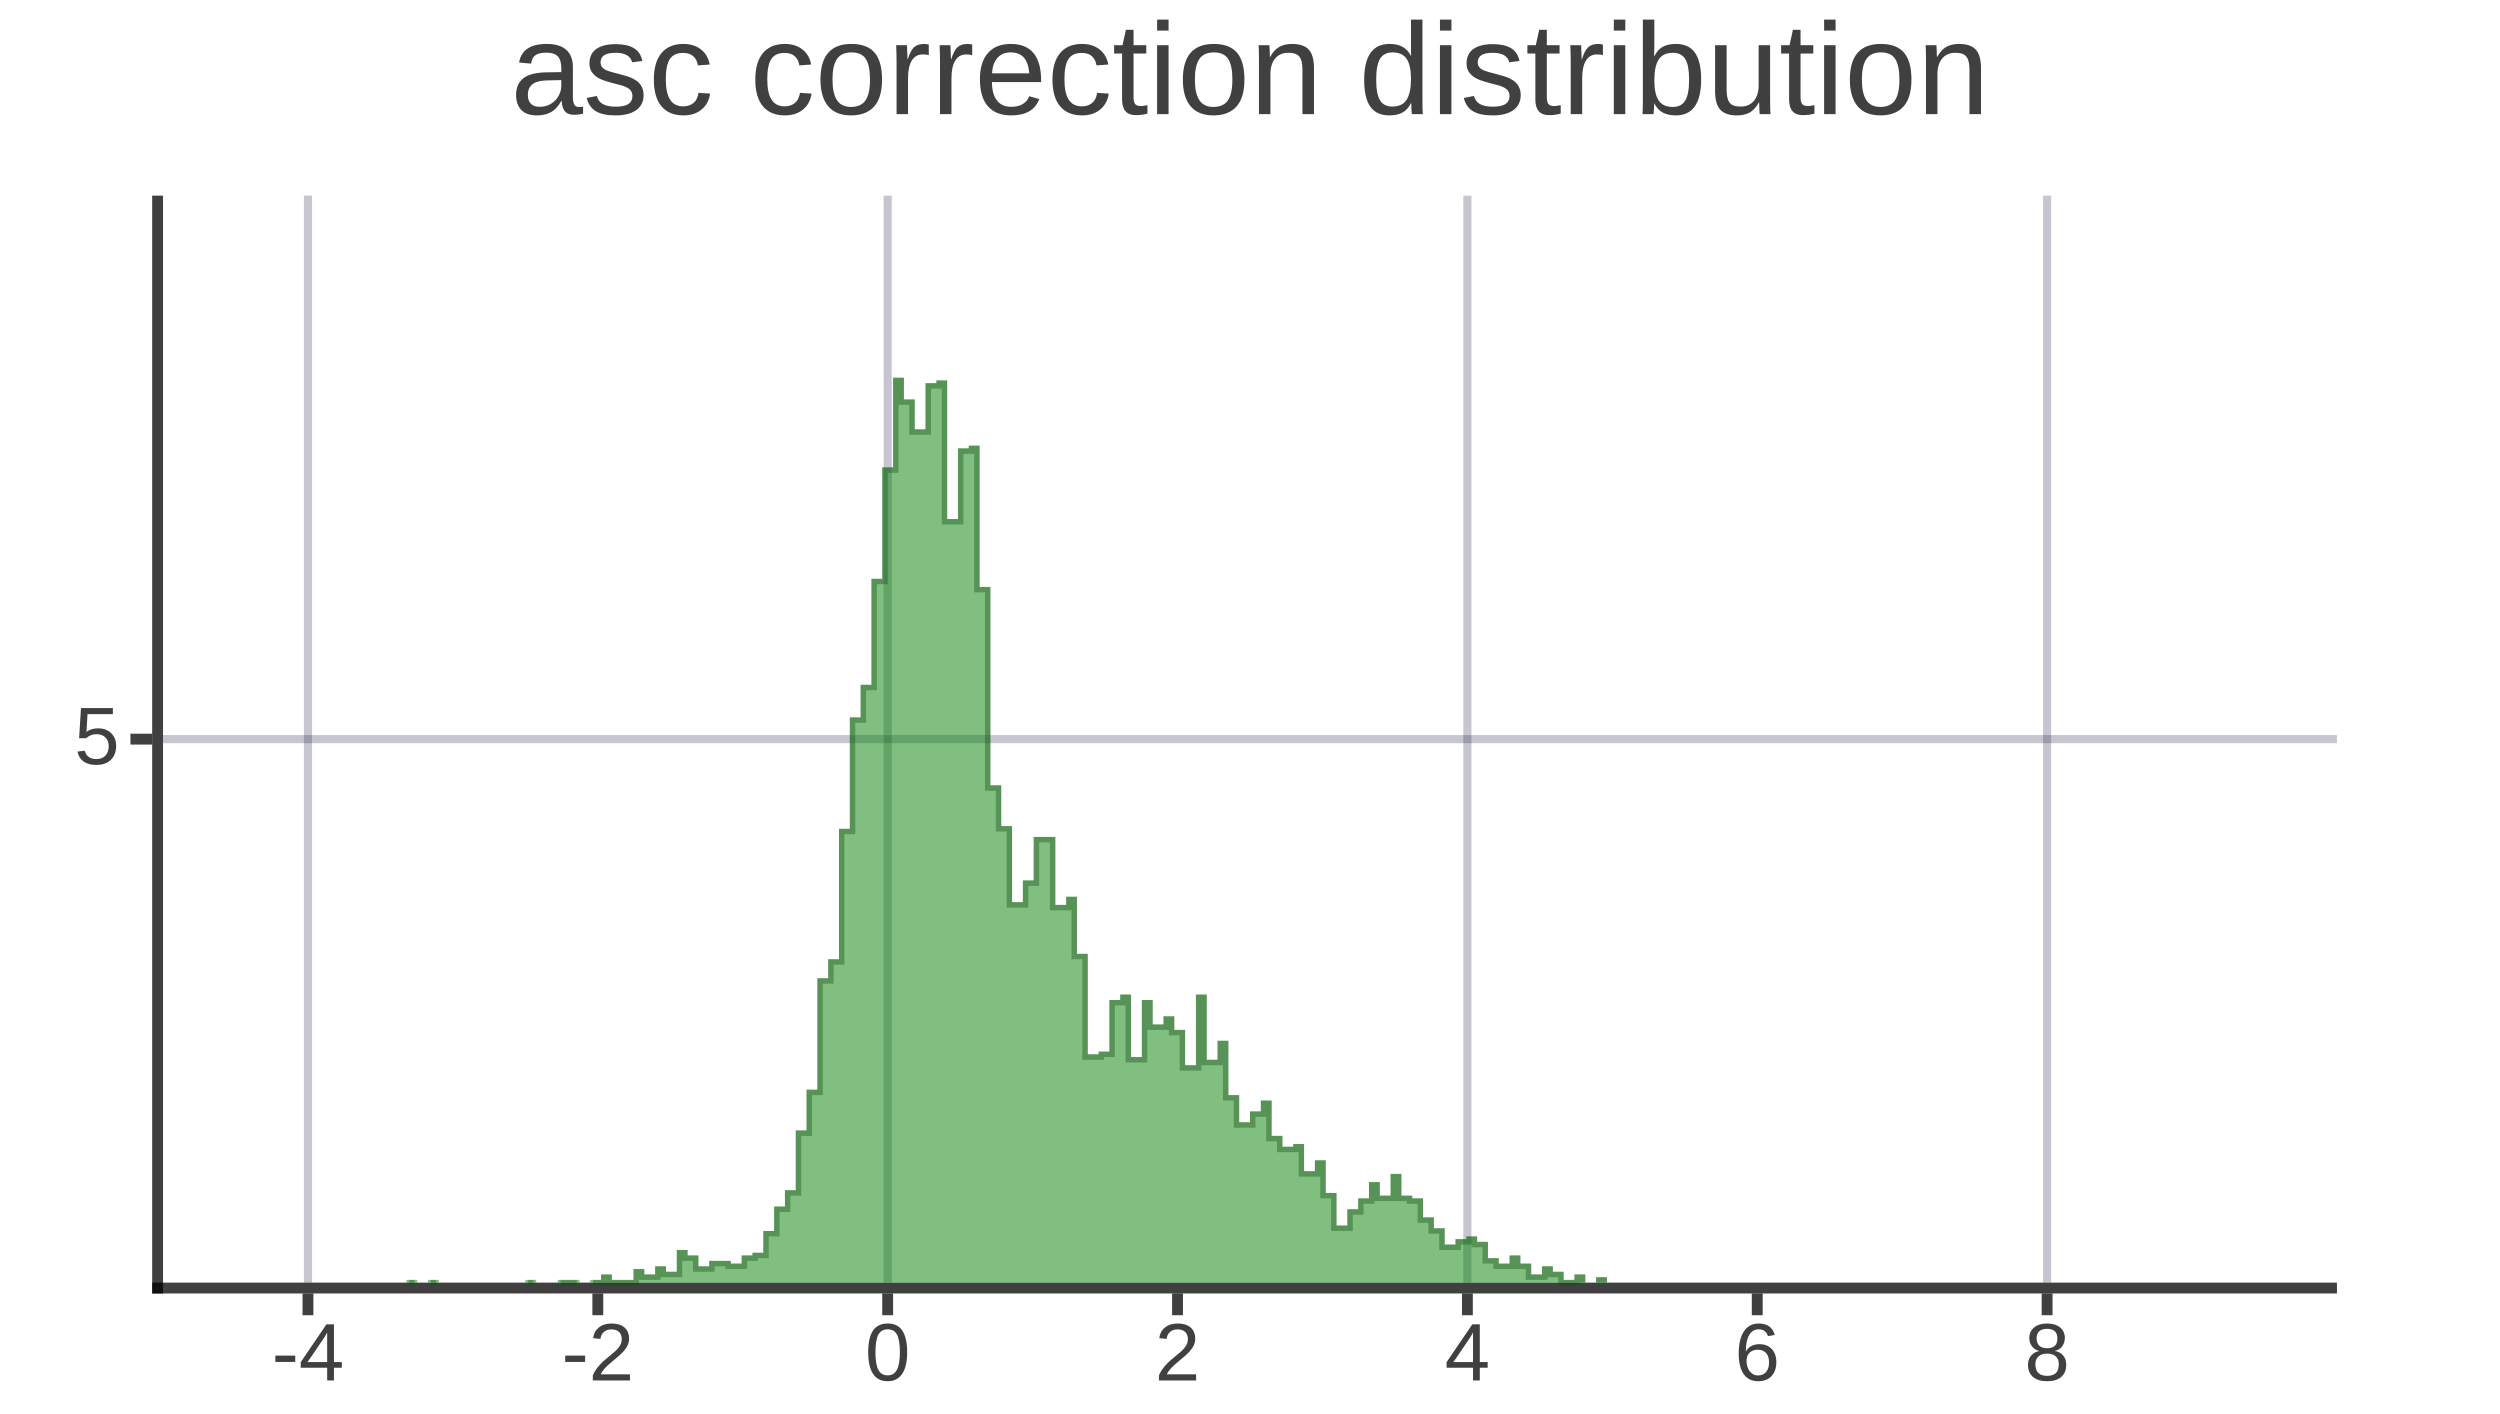
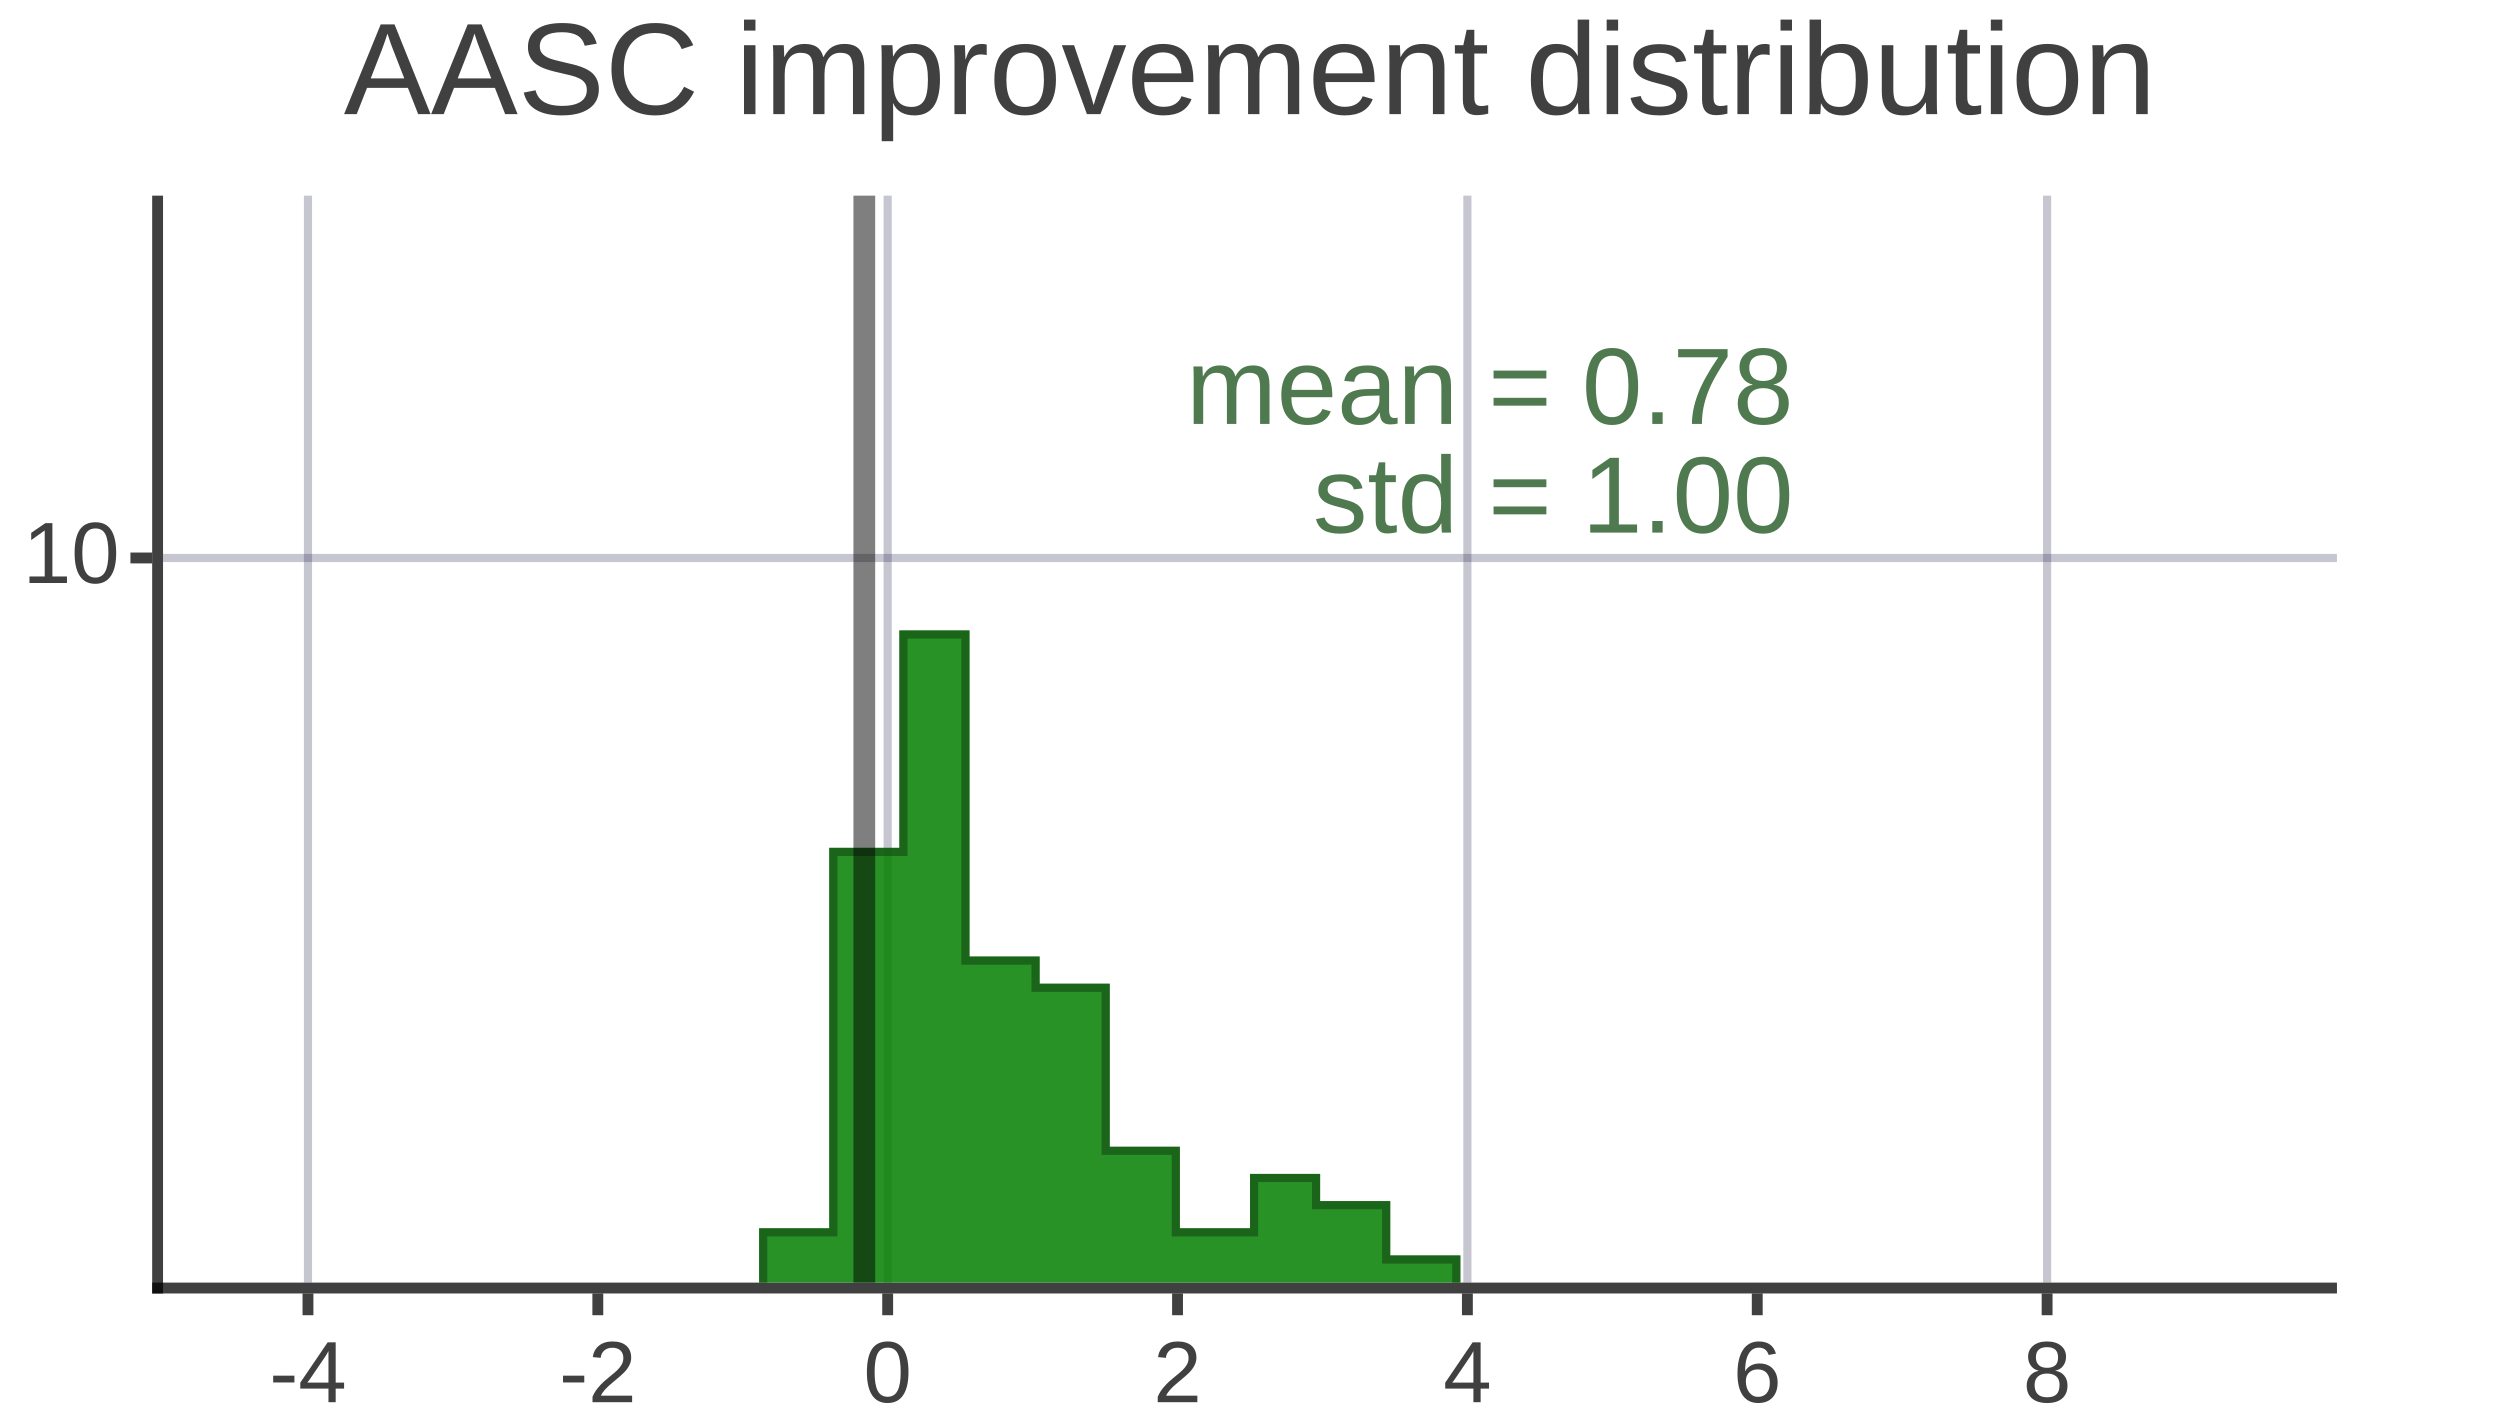
<svg xmlns="http://www.w3.org/2000/svg" xmlns:xlink="http://www.w3.org/1999/xlink" width="4600" height="2600" viewBox="0 0 2300 1300">
  <defs>
    <g id="d0">
      <path d="M-5.0,0 L-5.0,1010.0" fill="none" stroke="#000000" stroke-width="10.0" stroke-opacity="0.75" />
      <path d="M-10.0,1005.0 L2000,1005.0" fill="none" stroke="#000000" stroke-width="10.0" stroke-opacity="0.75" />
      <path d="M133.333,1010.0 L133.333,1030" fill="none" stroke="#000000" stroke-width="10.0" stroke-opacity="0.75" />
-       <text x="133.333" y="1090" font-size="75" text-anchor="middle" fill="#000000" fill-opacity="0.75" font-family="Arial">-4</text>
+       <text x="133.333" y="1110" font-size="80" text-anchor="middle" fill="#000000" fill-opacity="0.75" font-family="Arial">-4</text>
      <path d="M400.0,1010.0 L400.0,1030" fill="none" stroke="#000000" stroke-width="10.0" stroke-opacity="0.75" />
-       <text x="400.0" y="1090" font-size="75" text-anchor="middle" fill="#000000" fill-opacity="0.75" font-family="Arial">-2</text>
+       <text x="400.0" y="1110" font-size="80" text-anchor="middle" fill="#000000" fill-opacity="0.75" font-family="Arial">-2</text>
      <path d="M666.667,1010.0 L666.667,1030" fill="none" stroke="#000000" stroke-width="10.0" stroke-opacity="0.75" />
-       <text x="666.667" y="1090" font-size="75" text-anchor="middle" fill="#000000" fill-opacity="0.75" font-family="Arial">0</text>
+       <text x="666.667" y="1110" font-size="80" text-anchor="middle" fill="#000000" fill-opacity="0.75" font-family="Arial">0</text>
      <path d="M933.333,1010.0 L933.333,1030" fill="none" stroke="#000000" stroke-width="10.0" stroke-opacity="0.75" />
-       <text x="933.333" y="1090" font-size="75" text-anchor="middle" fill="#000000" fill-opacity="0.75" font-family="Arial">2</text>
+       <text x="933.333" y="1110" font-size="80" text-anchor="middle" fill="#000000" fill-opacity="0.75" font-family="Arial">2</text>
      <path d="M1200.0,1010.0 L1200.0,1030" fill="none" stroke="#000000" stroke-width="10.0" stroke-opacity="0.75" />
-       <text x="1200.0" y="1090" font-size="75" text-anchor="middle" fill="#000000" fill-opacity="0.75" font-family="Arial">4</text>
+       <text x="1200.0" y="1110" font-size="80" text-anchor="middle" fill="#000000" fill-opacity="0.75" font-family="Arial">4</text>
      <path d="M1466.667,1010.0 L1466.667,1030" fill="none" stroke="#000000" stroke-width="10.0" stroke-opacity="0.75" />
-       <text x="1466.667" y="1090" font-size="75" text-anchor="middle" fill="#000000" fill-opacity="0.75" font-family="Arial">6</text>
+       <text x="1466.667" y="1110" font-size="80" text-anchor="middle" fill="#000000" fill-opacity="0.75" font-family="Arial">6</text>
      <path d="M1733.333,1010.0 L1733.333,1030" fill="none" stroke="#000000" stroke-width="10.0" stroke-opacity="0.75" />
-       <text x="1733.333" y="1090" font-size="75" text-anchor="middle" fill="#000000" fill-opacity="0.75" font-family="Arial">8</text>
+       <text x="1733.333" y="1110" font-size="80" text-anchor="middle" fill="#000000" fill-opacity="0.75" font-family="Arial">8</text>
      <path d="M133.333,0 L133.333,1000" fill="none" stroke="#1e1e46" stroke-width="7.5" stroke-opacity="0.25" />
      <path d="M666.667,0 L666.667,1000" fill="none" stroke="#1e1e46" stroke-width="7.5" stroke-opacity="0.25" />
      <path d="M1200.0,0 L1200.0,1000" fill="none" stroke="#1e1e46" stroke-width="7.5" stroke-opacity="0.25" />
      <path d="M1733.333,0 L1733.333,1000" fill="none" stroke="#1e1e46" stroke-width="7.5" stroke-opacity="0.25" />
-       <path d="M-10.0,500.0 L-30,500.0" ill="none" stroke="#000000" stroke-width="10.0" stroke-opacity="0.75" />
-       <text x="-40" y="523.0" font-size="75" text-anchor="end" fill="#000000" fill-opacity="0.75" font-family="Arial">5</text>
-       <path d="M0,500.0 L2000,500.0" fill="none" stroke="#1e1e46" stroke-width="7.5" stroke-opacity="0.25" />
-       <text x="1000.0" y="-75" font-size="120" text-anchor="middle" fill="#000000" fill-opacity="0.75" font-family="Arial">asc correction distribution</text>
+       <path d="M-10.0,333.333 L-30,333.333" ill="none" stroke="#000000" stroke-width="10.0" stroke-opacity="0.75" />
+       <text x="-40" y="356.333" font-size="80" text-anchor="end" fill="#000000" fill-opacity="0.75" font-family="Arial">10</text>
+       <path d="M0,333.333 L2000,333.333" fill="none" stroke="#1e1e46" stroke-width="7.5" stroke-opacity="0.25" />
+       <text x="1000.0" y="-75" font-size="120" text-anchor="middle" fill="#000000" fill-opacity="0.75" font-family="Arial">AASC improvement distribution</text>
    </g>
    <g id="d1">
-       <path d="M663.35,1000.0 V1000.0 M14.925,1000 V1000.0 M24.876,1000 V1000.0 M34.826,1000 V1000.0 M44.776,1000 V1000.0 M54.726,1000 V1000.0 M64.677,1000 V1000.0 M74.627,1000 V1000.0 M84.577,1000 V1000.0 M94.527,1000 V1000.0 M104.478,1000 V1000.0 M114.428,1000 V1000.0 M124.378,1000 V1000.0 M134.328,1000 V1000.0 M144.279,1000 V1000.0 M154.229,1000 V1000.0 M164.179,1000 V1000.0 M174.129,1000 V1000.0 M184.08,1000 V1000.0 M194.03,1000 V1000.0 M203.98,1000 V1000.0 M213.93,1000 V1000.0 M223.881,1000 V997.5 H233.831 V1000.0 M243.781,1000 V997.5 H253.731 V1000.0 M263.682,1000 V1000.0 M273.632,1000 V1000.0 M283.582,1000 V1000.0 M293.532,1000 V1000.0 M303.483,1000 V1000.0 M313.433,1000 V1000.0 M323.383,1000 V1000.0 M333.333,1000 V997.5 H343.284 V1000.0 M353.234,1000 V1000.0 M363.184,1000 V997.5 H373.134 V997.5 H383.085 V1000.0 M393.035,1000 V997.5 H402.985 V992.5 H412.935 V997.5 H422.886 V997.5 H432.836 V987.5 H442.786 V992.5 H452.736 V985.0 H462.687 V990.0 H472.637 V970.0 H482.587 V975.0 H492.537 V985.0 H502.488 V980.0 H512.438 V980.0 H522.388 V982.5 H532.338 V975.0 H542.289 V972.5 H552.239 V952.5 H562.189 V930.0 H572.139 V915.0 H582.09 V860.0 H592.04 V822.5 H601.99 V720.0 H611.94 V702.5 H621.891 V582.5 H631.841 V480.0 H641.791 V450.0 H651.741 V352.5 H661.692 V250.0 H671.642 V167.5 H681.592 V187.5 H691.542 V215 H701.493 V172.5 H711.443 V170 H721.393 V297.5 H731.343 V232.5 H741.294 V230.0 H751.244 V360.0 H761.194 V542.5 H771.144 V580.0 H781.095 V650.0 H791.045 V630.0 H800.995 V590.0 H810.945 V590.0 H820.896 V652.5 H830.846 V645.0 H840.796 V697.5 H850.746 V790.0 H860.697 V787.5 H870.647 V740.0 H880.597 V735.0 H890.547 V792.5 H900.498 V740.0 H910.448 V762.5 H920.398 V755.0 H930.348 V767.5 H940.299 V800.0 H950.249 V735.0 H960.199 V795.0 H970.149 V777.5 H980.1 V827.5 H990.05 V852.5 H1000 V842.5 H1009.95 V832.5 H1019.9 V865.0 H1029.851 V875.0 H1039.801 V872.5 H1049.751 V897.5 H1059.701 V887.5 H1069.652 V917.5 H1079.602 V947.5 H1089.552 V932.5 H1099.502 V922.5 H1109.453 V907.5 H1119.403 V920.0 H1129.353 V900.0 H1139.303 V920.0 H1149.254 V922.5 H1159.204 V940.0 H1169.154 V950.0 H1179.104 V965.0 H1189.055 V960.0 H1199.005 V957.5 H1208.955 V962.5 H1218.905 V977.5 H1228.856 V982.5 H1238.806 V975.0 H1248.756 V982.5 H1258.706 V992.5 H1268.657 V985.0 H1278.607 V990.0 H1288.557 V997.5 H1298.507 V992.5 H1308.458 V1000.0 M1318.408,1000 V995.0 H1328.358 V1000.0 M1338.308,1000 V1000.0 M1348.259,1000 V1000.0 M1358.209,1000 V1000.0 M1368.159,1000 V1000.0 M1378.109,1000 V1000.0 M1388.06,1000 V1000.0 M1398.01,1000 V1000.0 M1407.96,1000 V1000.0 M1417.91,1000 V1000.0 M1427.861,1000 V1000.0 M1437.811,1000 V1000.0 M1447.761,1000 V1000.0 M1457.711,1000 V1000.0 M1467.662,1000 V1000.0 M1477.612,1000 V1000.0 M1487.562,1000 V1000.0 M1497.512,1000 V1000.0 M1507.463,1000 V1000.0 M1517.413,1000 V1000.0 M1527.363,1000 V1000.0 M1537.313,1000 V1000.0 M1547.264,1000 V1000.0 M1557.214,1000 V1000.0 M1567.164,1000 V1000.0 M1577.114,1000 V1000.0 M1587.065,1000 V1000.0 M1597.015,1000 V1000.0 M1606.965,1000 V1000.0 M1616.915,1000 V1000.0 M1626.866,1000 V1000.0 M1636.816,1000 V1000.0 M1646.766,1000 V1000.0 M1656.716,1000 V1000.0 M1666.667,1000 V1000.0 M1676.617,1000 V1000.0 M1686.567,1000 V1000.0 M1696.517,1000 V1000.0 M1706.468,1000 V1000.0 M1716.418,1000 V1000.0 M1726.368,1000 V1000.0 M1736.318,1000 V1000.0 M1746.269,1000 V1000.0 M1756.219,1000 V1000.0 M1766.169,1000 V1000.0 M1776.119,1000 V1000.0 M1786.07,1000 V1000.0 M1796.02,1000 V1000.0 M1805.97,1000 V1000.0 M1815.92,1000 V1000.0 M1825.871,1000 V1000.0 M1835.821,1000 V1000.0 M1845.771,1000 V1000.0 M1855.721,1000 V1000.0 M1865.672,1000 V1000.0 M1875.622,1000 V1000.0 M1885.572,1000 V1000.0 M1895.522,1000 V1000.0 M1905.473,1000 V1000.0 M1915.423,1000 V1000.0 M1925.373,1000 V1000.0 M1935.323,1000 V1000.0 M1945.274,1000 V1000.0 M1955.224,1000 V1000.0 M1965.174,1000 V1000.0 M1975.124,1000 V1000.0 M1985.075,1000 V1000.0 M1995.025,1000 V1000.0" stroke-width="5.0" stroke-opacity="0.75" stroke="none" fill="#027f00" opacity="0.5" />
-       <path d="M665.85,1000.0 V1000.0 M17.425,1000 V1000.0 M27.376,1000 V1000.0 M37.326,1000 V1000.0 M47.276,1000 V1000.0 M57.226,1000 V1000.0 M67.177,1000 V1000.0 M77.127,1000 V1000.0 M87.077,1000 V1000.0 M97.027,1000 V1000.0 M106.978,1000 V1000.0 M116.928,1000 V1000.0 M126.878,1000 V1000.0 M136.828,1000 V1000.0 M146.779,1000 V1000.0 M156.729,1000 V1000.0 M166.679,1000 V1000.0 M176.629,1000 V1000.0 M186.58,1000 V1000.0 M196.53,1000 V1000.0 M206.48,1000 V1000.0 M216.43,1000 V1000.0 M226.381,1000 V1000.0 H231.331 V1000.0 M246.281,1000 V1000.0 H251.231 V1000.0 M266.182,1000 V1000.0 M276.132,1000 V1000.0 M286.082,1000 V1000.0 M296.032,1000 V1000.0 M305.983,1000 V1000.0 M315.933,1000 V1000.0 M325.883,1000 V1000.0 M335.833,1000 V1000.0 H340.784 V1000.0 M355.734,1000 V1000.0 M365.684,1000 V1000.0 H375.634 V1000.0 H380.585 V1000.0 M395.535,1000 V1000.0 H405.485 V995.0 H410.435 V1000.0 H425.386 V1000.0 H435.336 V990.0 H440.286 V995.0 H455.236 V987.5 H460.187 V992.5 H475.137 V972.5 H480.087 V977.5 H490.037 V987.5 H504.988 V982.5 H514.938 V982.5 H519.888 V985.0 H534.838 V977.5 H544.789 V975.0 H554.739 V955.0 H564.689 V932.5 H574.639 V917.5 H584.59 V862.5 H594.54 V825.0 H604.49 V722.5 H614.44 V705.0 H624.391 V585.0 H634.341 V482.5 H644.291 V452.5 H654.241 V355 H664.192 V252.5 H674.142 V170 H679.092 V190.0 H689.042 V217.5 H703.993 V175.0 H713.943 V172.5 H718.893 V300.0 H733.843 V235.0 H743.794 V232.5 H748.744 V362.5 H758.694 V545.0 H768.644 V582.5 H778.595 V652.5 H793.545 V632.5 H803.495 V592.5 H813.445 V592.5 H818.396 V655.0 H833.346 V647.5 H838.296 V700.0 H848.246 V792.5 H863.197 V790.0 H873.147 V742.5 H883.097 V737.5 H888.047 V795.0 H902.998 V742.5 H907.948 V765.0 H922.898 V757.5 H927.848 V770.0 H937.799 V802.5 H952.749 V737.5 H957.699 V797.5 H972.649 V780.0 H977.6 V830.0 H987.55 V855.0 H1002.5 V845.0 H1012.45 V835.0 H1017.4 V867.5 H1027.351 V877.5 H1042.301 V875.0 H1047.251 V900.0 H1062.201 V890.0 H1067.152 V920.0 H1077.102 V950.0 H1092.052 V935.0 H1102.002 V925.0 H1111.953 V910.0 H1116.903 V922.5 H1131.853 V902.5 H1136.803 V922.5 H1146.754 V925.0 H1156.704 V942.5 H1166.654 V952.5 H1176.604 V967.5 H1191.555 V962.5 H1201.505 V960.0 H1206.455 V965.0 H1216.405 V980.0 H1226.356 V985.0 H1241.306 V977.5 H1246.256 V985.0 H1256.206 V995.0 H1271.157 V987.5 H1276.107 V992.5 H1286.057 V1000.0 H1301.007 V995.0 H1305.958 V1000.0 M1320.908,1000 V997.5 H1325.858 V1000.0 M1340.808,1000 V1000.0 M1350.759,1000 V1000.0 M1360.709,1000 V1000.0 M1370.659,1000 V1000.0 M1380.609,1000 V1000.0 M1390.56,1000 V1000.0 M1400.51,1000 V1000.0 M1410.46,1000 V1000.0 M1420.41,1000 V1000.0 M1430.361,1000 V1000.0 M1440.311,1000 V1000.0 M1450.261,1000 V1000.0 M1460.211,1000 V1000.0 M1470.162,1000 V1000.0 M1480.112,1000 V1000.0 M1490.062,1000 V1000.0 M1500.012,1000 V1000.0 M1509.963,1000 V1000.0 M1519.913,1000 V1000.0 M1529.863,1000 V1000.0 M1539.813,1000 V1000.0 M1549.764,1000 V1000.0 M1559.714,1000 V1000.0 M1569.664,1000 V1000.0 M1579.614,1000 V1000.0 M1589.565,1000 V1000.0 M1599.515,1000 V1000.0 M1609.465,1000 V1000.0 M1619.415,1000 V1000.0 M1629.366,1000 V1000.0 M1639.316,1000 V1000.0 M1649.266,1000 V1000.0 M1659.216,1000 V1000.0 M1669.167,1000 V1000.0 M1679.117,1000 V1000.0 M1689.067,1000 V1000.0 M1699.017,1000 V1000.0 M1708.968,1000 V1000.0 M1718.918,1000 V1000.0 M1728.868,1000 V1000.0 M1738.818,1000 V1000.0 M1748.769,1000 V1000.0 M1758.719,1000 V1000.0 M1768.669,1000 V1000.0 M1778.619,1000 V1000.0 M1788.57,1000 V1000.0 M1798.52,1000 V1000.0 M1808.47,1000 V1000.0 M1818.42,1000 V1000.0 M1828.371,1000 V1000.0 M1838.321,1000 V1000.0 M1848.271,1000 V1000.0 M1858.221,1000 V1000.0 M1868.172,1000 V1000.0 M1878.122,1000 V1000.0 M1888.072,1000 V1000.0 M1898.022,1000 V1000.0 M1907.973,1000 V1000.0 M1917.923,1000 V1000.0 M1927.873,1000 V1000.0 M1937.823,1000 V1000.0 M1947.774,1000 V1000.0 M1957.724,1000 V1000.0 M1967.674,1000 V1000.0 M1977.624,1000 V1000.0 M1987.575,1000 V1000.0 M1992.525,1000 V1000.0" stroke-width="5.0" stroke-opacity="0.375" stroke="#144c13" fill="none" />
+       <path d="M645.161,1000.0 V1000.0 M96.774,1000 V1000.0 M161.29,1000 V1000.0 M225.806,1000 V1000.0 M290.323,1000 V1000.0 M354.839,1000 V1000.0 M419.355,1000 V1000.0 M483.871,1000 V1000.0 M548.387,1000 V950.0 H612.903 V600.0 H677.419 V400.0 H741.935 V700.0 H806.452 V725.0 H870.968 V875.0 H935.484 V950.0 H1000.0 V900.0 H1064.516 V925.0 H1129.032 V975.0 H1193.548 V1000.0 M1258.065,1000 V1000.0 M1322.581,1000 V1000.0 M1387.097,1000 V1000.0 M1451.613,1000 V1000.0 M1516.129,1000 V1000.0 M1580.645,1000 V1000.0 M1645.161,1000 V1000.0 M1709.677,1000 V1000.0 M1774.194,1000 V1000.0 M1838.71,1000 V1000.0 M1903.226,1000 V1000.0 M1967.742,1000 V1000.0" stroke-width="7.5" stroke-opacity="0.75" stroke="none" fill="#027f00" opacity="0.85" />
+       <path d="M648.911,1000.0 V1000.0 M100.524,1000 V1000.0 M165.04,1000 V1000.0 M229.556,1000 V1000.0 M294.073,1000 V1000.0 M358.589,1000 V1000.0 M423.105,1000 V1000.0 M487.621,1000 V1000.0 M552.137,1000 V953.75 H616.653 V603.75 H681.169 V403.75 H738.185 V703.75 H802.702 V728.75 H867.218 V878.75 H931.734 V953.75 H1003.75 V903.75 H1060.766 V928.75 H1125.282 V978.75 H1189.798 V1000.0 M1261.815,1000 V1000.0 M1326.331,1000 V1000.0 M1390.847,1000 V1000.0 M1455.363,1000 V1000.0 M1519.879,1000 V1000.0 M1584.395,1000 V1000.0 M1648.911,1000 V1000.0 M1713.427,1000 V1000.0 M1777.944,1000 V1000.0 M1842.46,1000 V1000.0 M1906.976,1000 V1000.0 M1963.992,1000 V1000.0" stroke-width="7.5" stroke-opacity="0.637" stroke="#144c13" fill="none" />
    </g>
    <g id="d2">
      <use xlink:href="#d0" x="150.0" y="150.0" />
      <use xlink:href="#d1" x="150.0" y="150.0" />
+       <path d="M795.161,150.0 L795.161,1150.0" stroke-width="20" stroke-opacity="0.5" stroke="#000000" />
+       <text x="1650.0" y="360.0" font-size="100" fill="#144c13" opacity="0.75" text-anchor="end" font-family="Arial">mean = 0.78</text>
+       <text x="1650.0" y="460.0" font-size="100" fill="#144c13" opacity="0.75" text-anchor="end" font-family="Arial">std = 1.00</text>
    </g>
  </defs>
  <rect x="-5" y="-5" width="2310" height="1310" fill="#ffffff" />
  <use xlink:href="#d2" x="0" y="30" />
</svg>
